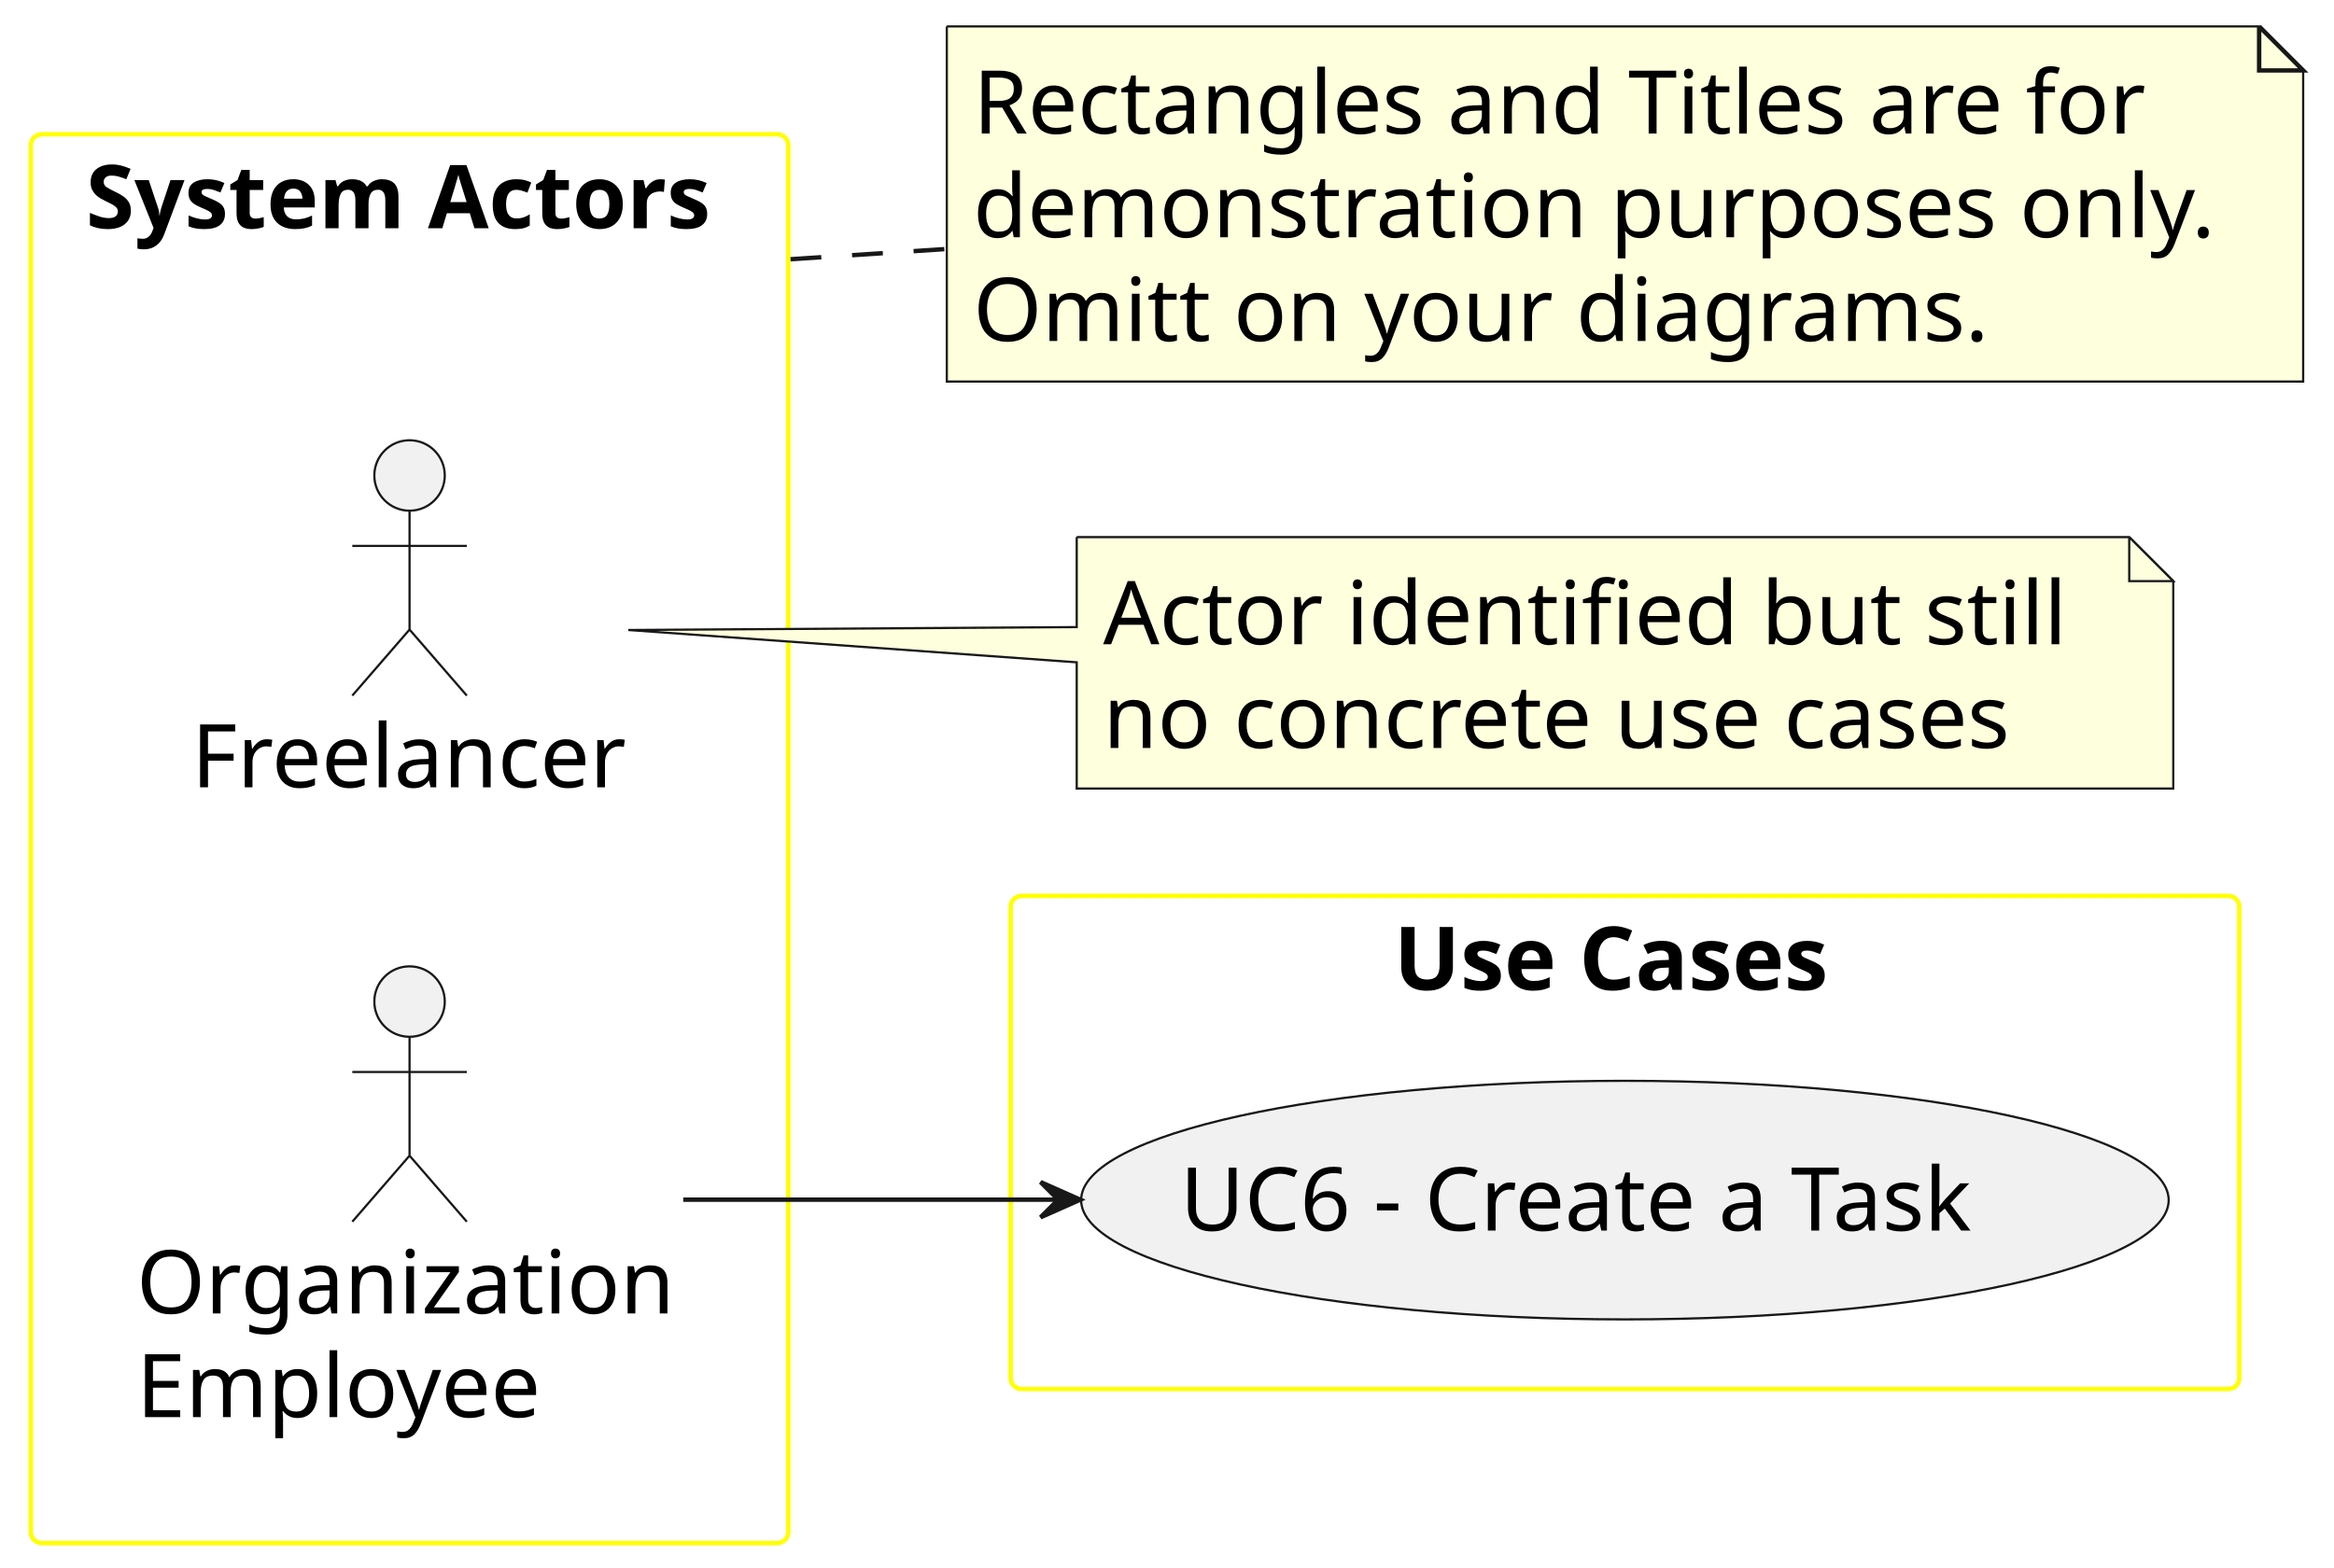
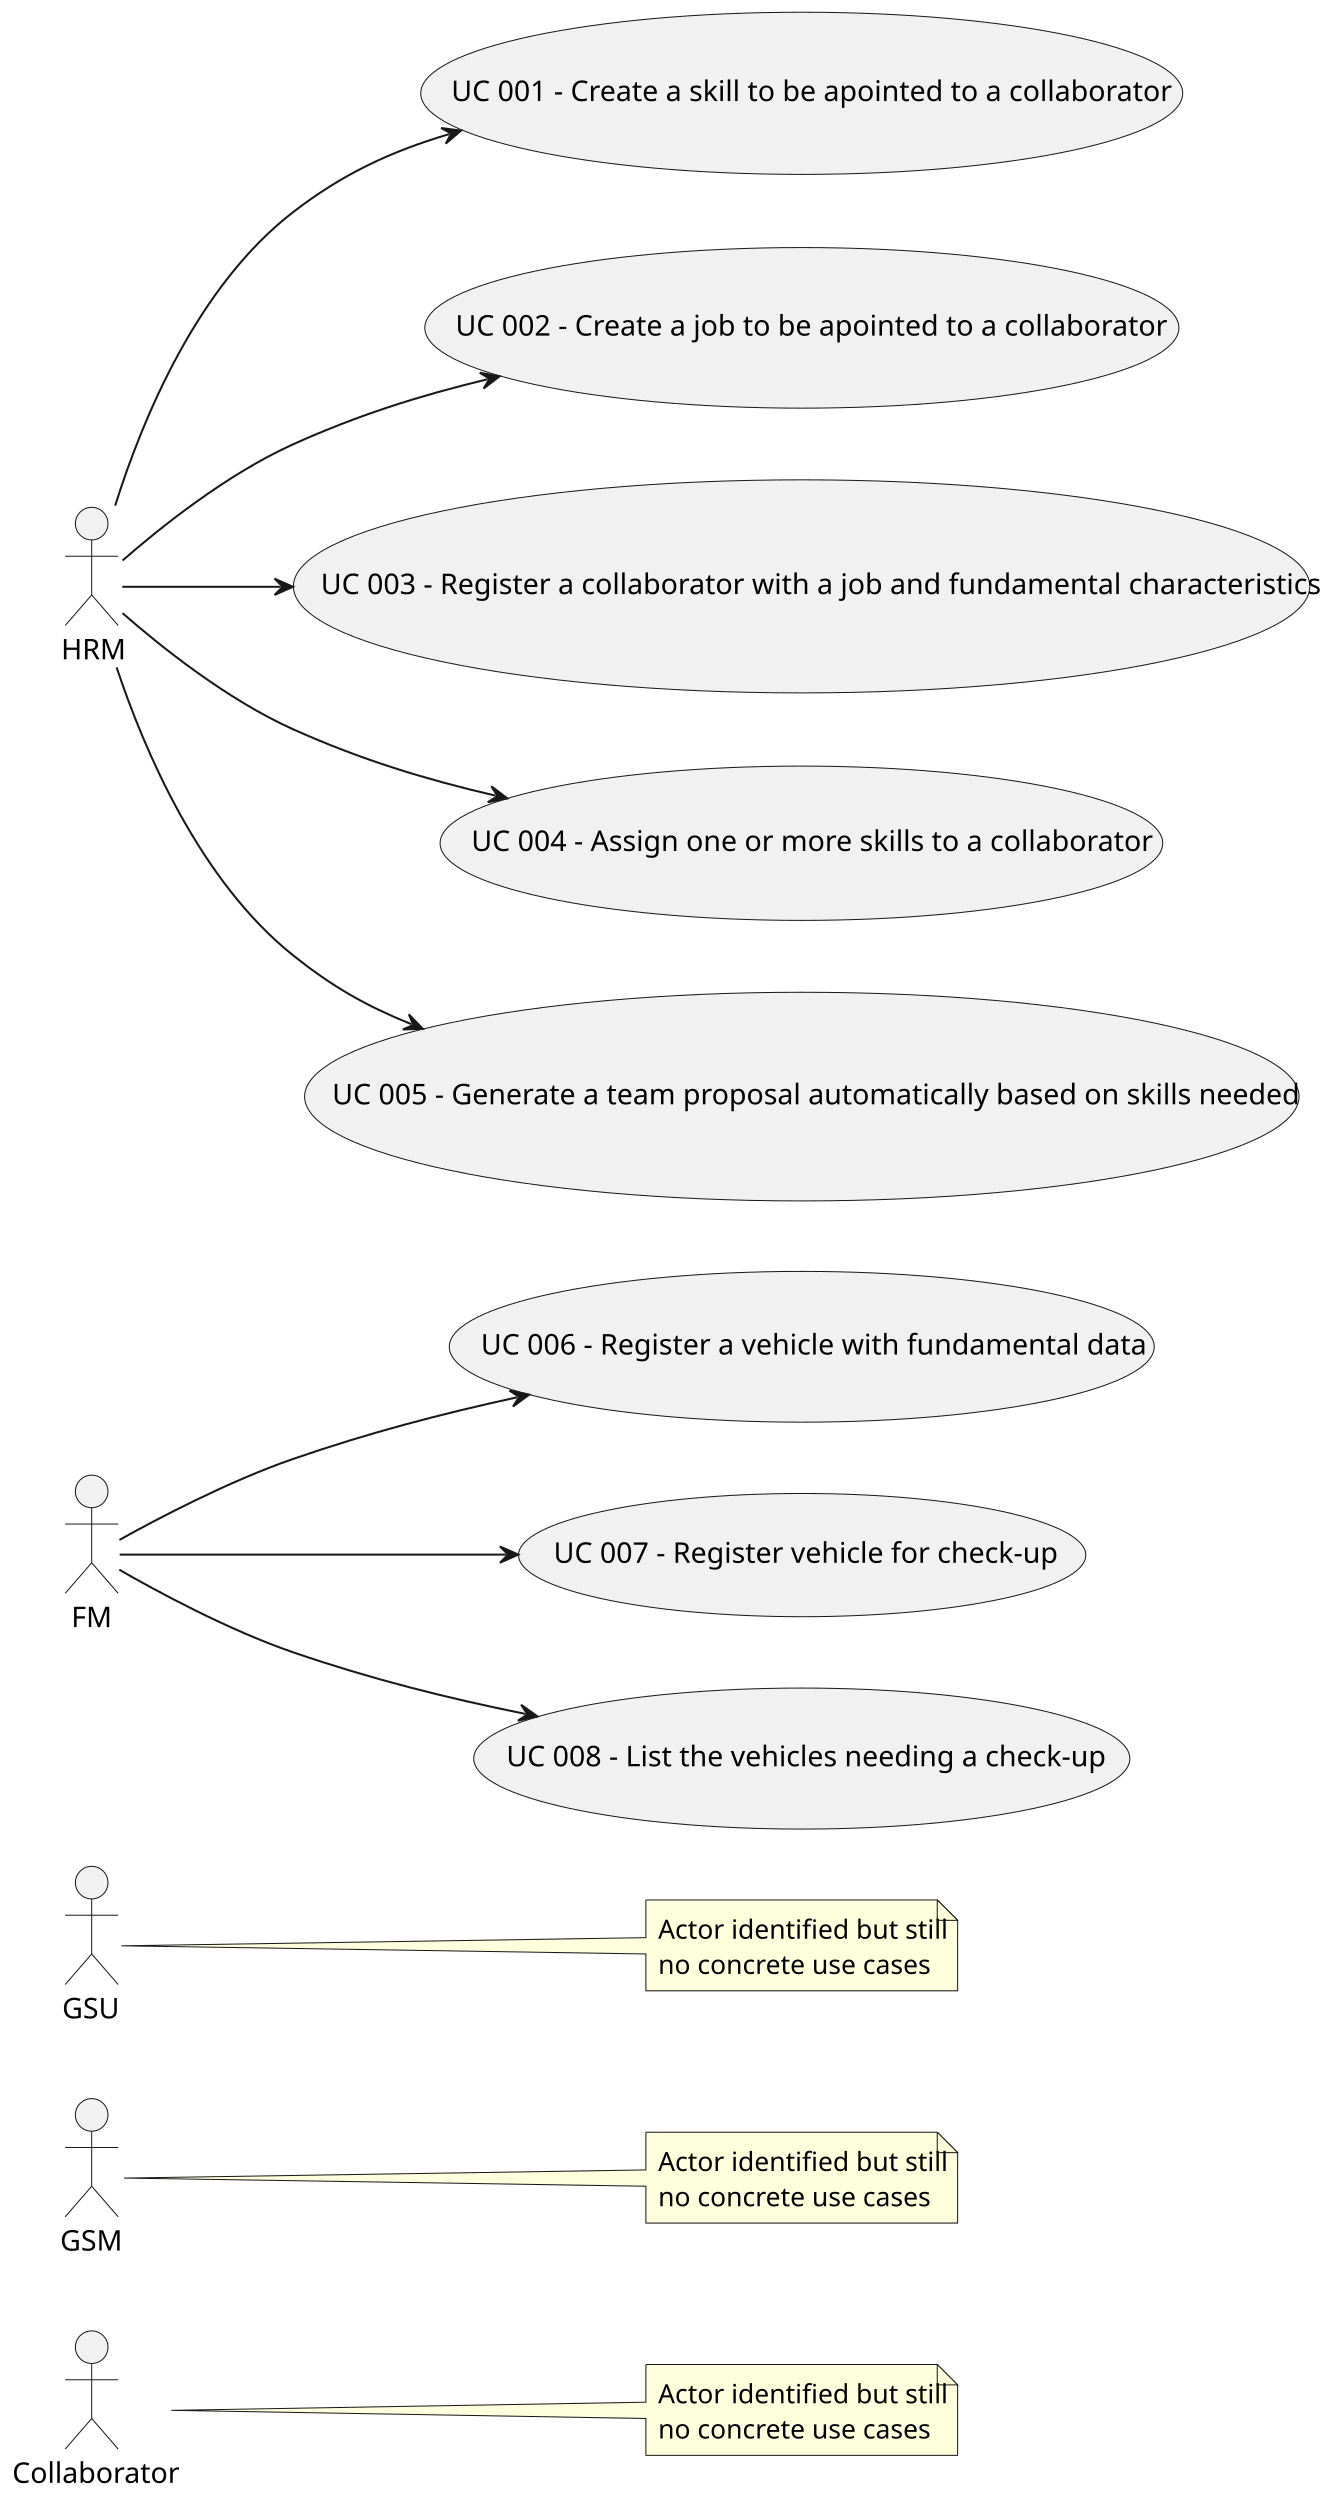
- <svg xmlns="http://www.w3.org/2000/svg" contentStyleType="text/css" height="356px" preserveAspectRatio="none" style="width:530px;height:356px;background:#FFFFFF;" version="1.1" viewBox="0 0 530 356" width="530px" zoomAndPan="magnify">
+ <svg xmlns="http://www.w3.org/2000/svg" contentStyleType="text/css" height="1227px" preserveAspectRatio="none" style="width:648px;height:1227px;background:#FFFFFF;" version="1.1" viewBox="0 0 648 1227" width="648px" zoomAndPan="magnify">
  <defs />
  <g>
-     <g id="cluster_actors">
-       <rect fill="none" height="320" rx="2.5" ry="2.5" style="stroke:#FFFF00;stroke-width:1.0;" width="172" x="7" y="30.5" />
-       <text fill="#000000" font-family="sans-serif" font-size="20" font-weight="bold" lengthAdjust="spacing" textLength="147" x="19.5" y="51.836">System Actors</text>
+     <g id="elem_Collaborator">
+       <ellipse cx="45" cy="1152" fill="#F1F1F1" rx="8" ry="8" style="stroke:#181818;stroke-width:0.5;" />
+       <path d="M45,1160 L45,1187 M32,1168 L58,1168 M45,1187 L32,1202 M45,1187 L58,1202 " fill="none" style="stroke:#181818;stroke-width:0.5;" />
+       <text fill="#000000" font-family="sans-serif" font-size="14" lengthAdjust="spacing" textLength="78" x="6" y="1218.607">Collaborator</text>
    </g>
-     <g id="cluster_usecases">
-       <rect fill="none" height="112" rx="2.5" ry="2.5" style="stroke:#FFFF00;stroke-width:1.0;" width="279" x="229.5" y="203.5" />
-       <text fill="#000000" font-family="sans-serif" font-size="20" font-weight="bold" lengthAdjust="spacing" textLength="105" x="316.5" y="224.836">Use Cases</text>
+     <g id="elem_GSM">
+       <ellipse cx="45" cy="1038" fill="#F1F1F1" rx="8" ry="8" style="stroke:#181818;stroke-width:0.5;" />
+       <path d="M45,1046 L45,1073 M32,1054 L58,1054 M45,1073 L32,1088 M45,1073 L58,1088 " fill="none" style="stroke:#181818;stroke-width:0.5;" />
+       <text fill="#000000" font-family="sans-serif" font-size="14" lengthAdjust="spacing" textLength="31" x="29.5" y="1104.607">GSM</text>
    </g>
-     <g id="elem_Freelancer">
-       <ellipse cx="93" cy="108" fill="#F1F1F1" rx="8" ry="8" style="stroke:#181818;stroke-width:0.5;" />
-       <path d="M93,116 L93,143 M80,124 L106,124 M93,143 L80,158 M93,143 L106,158 " fill="none" style="stroke:#181818;stroke-width:0.5;" />
-       <text fill="#000000" font-family="sans-serif" font-size="20" lengthAdjust="spacing" textLength="99" x="43.5" y="178.836">Freelancer</text>
+     <g id="elem_GSU">
+       <ellipse cx="45" cy="924" fill="#F1F1F1" rx="8" ry="8" style="stroke:#181818;stroke-width:0.5;" />
+       <path d="M45,932 L45,959 M32,940 L58,940 M45,959 L32,974 M45,959 L58,974 " fill="none" style="stroke:#181818;stroke-width:0.5;" />
+       <text fill="#000000" font-family="sans-serif" font-size="14" lengthAdjust="spacing" textLength="29" x="30.5" y="990.607">GSU</text>
    </g>
-     <g id="elem_Employee">
-       <ellipse cx="93" cy="227.5" fill="#F1F1F1" rx="8" ry="8" style="stroke:#181818;stroke-width:0.5;" />
-       <path d="M93,235.5 L93,262.5 M80,243.5 L106,243.5 M93,262.5 L80,277.5 M93,262.5 L106,277.5 " fill="none" style="stroke:#181818;stroke-width:0.5;" />
-       <text fill="#000000" font-family="sans-serif" font-size="20" lengthAdjust="spacing" textLength="124" x="31" y="298.336">Organization</text>
-       <text fill="#000000" font-family="sans-serif" font-size="20" lengthAdjust="spacing" textLength="93" x="31" y="321.891">Employee</text>
+     <g id="elem_GMN5">
+       <path d="M317,1046.5 L317,1065 L60.89,1069 L317,1073 L317,1091.082 A0,0 0 0 0 317,1091.082 L470,1091.082 A0,0 0 0 0 470,1091.082 L470,1056.5 L460,1046.5 L317,1046.5 A0,0 0 0 0 317,1046.5 " fill="#FEFFDD" style="stroke:#181818;stroke-width:0.5;" />
+       <path d="M460,1046.5 L460,1056.5 L470,1056.5 L460,1046.5 " fill="#FEFFDD" style="stroke:#181818;stroke-width:0.5;" />
+       <text fill="#000000" font-family="sans-serif" font-size="13" lengthAdjust="spacing" textLength="132" x="323" y="1065.528">Actor identified but still</text>
+       <text fill="#000000" font-family="sans-serif" font-size="13" lengthAdjust="spacing" textLength="132" x="323" y="1082.819">no concrete use cases</text>
+     </g>
+     <g id="elem_GMN8">
+       <path d="M317,1160.5 L317,1179 L84.07,1183 L317,1187 L317,1205.082 A0,0 0 0 0 317,1205.082 L470,1205.082 A0,0 0 0 0 470,1205.082 L470,1170.5 L460,1160.5 L317,1160.5 A0,0 0 0 0 317,1160.5 " fill="#FEFFDD" style="stroke:#181818;stroke-width:0.5;" />
+       <path d="M460,1160.5 L460,1170.5 L470,1170.5 L460,1160.5 " fill="#FEFFDD" style="stroke:#181818;stroke-width:0.5;" />
+       <text fill="#000000" font-family="sans-serif" font-size="13" lengthAdjust="spacing" textLength="132" x="323" y="1179.528">Actor identified but still</text>
+       <text fill="#000000" font-family="sans-serif" font-size="13" lengthAdjust="spacing" textLength="132" x="323" y="1196.819">no concrete use cases</text>
+     </g>
+     <g id="elem_GMN11">
+       <path d="M317,932.5 L317,951 L59.58,955 L317,959 L317,977.082 A0,0 0 0 0 317,977.082 L470,977.082 A0,0 0 0 0 470,977.082 L470,942.5 L460,932.5 L317,932.5 A0,0 0 0 0 317,932.5 " fill="#FEFFDD" style="stroke:#181818;stroke-width:0.5;" />
+       <path d="M460,932.5 L460,942.5 L470,942.5 L460,932.5 " fill="#FEFFDD" style="stroke:#181818;stroke-width:0.5;" />
+       <text fill="#000000" font-family="sans-serif" font-size="13" lengthAdjust="spacing" textLength="132" x="323" y="951.528">Actor identified but still</text>
+       <text fill="#000000" font-family="sans-serif" font-size="13" lengthAdjust="spacing" textLength="132" x="323" y="968.819">no concrete use cases</text>
    </g>
    <g id="elem_UC6">
-       <ellipse cx="368.98" cy="272.596" fill="#F1F1F1" rx="123.48" ry="27.096" style="stroke:#181818;stroke-width:0.5;" />
-       <text fill="#000000" font-family="sans-serif" font-size="20" lengthAdjust="spacing" textLength="196" x="267.98" y="279.514">UC6 - Create a Task</text>
+       <ellipse cx="393.498" cy="661" fill="#F1F1F1" rx="172.998" ry="37" style="stroke:#181818;stroke-width:0.5;" />
+       <text fill="#000000" font-family="sans-serif" font-size="14" lengthAdjust="spacing" textLength="315" x="235.998" y="664.797">UC 006 - Register a vehicle with fundamental data</text>
    </g>
-     <g id="elem_GMN5">
-       <path d="M244.5,122 L244.5,142.44 L142.67,143.1 L244.5,150.44 L244.5,179.109 A0,0 0 0 0 244.5,179.109 L493.5,179.109 A0,0 0 0 0 493.5,179.109 L493.5,132 L483.5,122 L244.5,122 A0,0 0 0 0 244.5,122 " fill="#FEFFDD" style="stroke:#181818;stroke-width:0.5;" />
-       <path d="M483.5,122 L483.5,132 L493.5,132 L483.5,122 " fill="#FEFFDD" style="stroke:#181818;stroke-width:0.5;" />
-       <text fill="#000000" font-family="sans-serif" font-size="20" lengthAdjust="spacing" textLength="228" x="250.5" y="146.336">Actor identified but still</text>
-       <text fill="#000000" font-family="sans-serif" font-size="20" lengthAdjust="spacing" textLength="208" x="250.5" y="169.891">no concrete use cases</text>
+     <g id="elem_FM">
+       <ellipse cx="45" cy="732" fill="#F1F1F1" rx="8" ry="8" style="stroke:#181818;stroke-width:0.5;" />
+       <path d="M45,740 L45,767 M32,748 L58,748 M45,767 L32,782 M45,767 L58,782 " fill="none" style="stroke:#181818;stroke-width:0.5;" />
+       <text fill="#000000" font-family="sans-serif" font-size="14" lengthAdjust="spacing" textLength="20" x="35" y="798.607">FM</text>
    </g>
-     <g id="elem_GMN11">
-       <path d="M215,6 L215,86.664 L523,86.664 L523,16 L513,6 L215,6 " fill="#FEFFDD" style="stroke:#181818;stroke-width:0.5;" />
-       <path d="M513,6 L513,16 L523,16 L513,6 " fill="#FEFFDD" style="stroke:#181818;stroke-width:1.0;" />
-       <text fill="#000000" font-family="sans-serif" font-size="20" lengthAdjust="spacing" textLength="273" x="221" y="30.336">Rectangles and Titles are for</text>
-       <text fill="#000000" font-family="sans-serif" font-size="20" lengthAdjust="spacing" textLength="287" x="221" y="53.891">demonstration purposes only.</text>
-       <text fill="#000000" font-family="sans-serif" font-size="20" lengthAdjust="spacing" textLength="235" x="221" y="77.445">Omitt on your diagrams.</text>
+     <g id="elem_UC7">
+       <ellipse cx="393.703" cy="763.24" fill="#F1F1F1" rx="139.203" ry="30.241" style="stroke:#181818;stroke-width:0.5;" />
+       <text fill="#000000" font-family="sans-serif" font-size="14" lengthAdjust="spacing" textLength="244" x="271.703" y="767.037">UC 007 - Register vehicle for check-up</text>
    </g>
-     <g id="link_Employee_UC6">
-       <path d="M155.15,272.5 C180.35,272.5 210.54,272.5 240.17,272.5 " fill="none" id="Employee-to-UC6" style="stroke:#181818;stroke-width:1.0;" />
-       <polygon fill="#181818" points="245.3,272.5,236.3,268.5,240.3,272.5,236.3,276.5,245.3,272.5" style="stroke:#181818;stroke-width:1.0;" />
+     <g id="elem_UC8">
+       <ellipse cx="393.513" cy="863.103" fill="#F1F1F1" rx="161.013" ry="34.603" style="stroke:#181818;stroke-width:0.5;" />
+       <text fill="#000000" font-family="sans-serif" font-size="14" lengthAdjust="spacing" textLength="290" x="248.513" y="866.899">UC 008 - List the vehicles needing a check-up</text>
    </g>
-     <g id="link_actors_GMN11">
-       <path d="M179.514,58.884 C179.966,58.854 180.42,58.824 180.874,58.795 C184.508,58.556 188.197,58.313 191.928,58.068 C199.389,57.578 207.02,57.076 214.72,56.57 " fill="none" id="actors-GMN11" style="stroke:#181818;stroke-width:1.0;stroke-dasharray:7.0,7.0;" />
+     <g id="elem_UC1">
+       <ellipse cx="393.487" cy="45.797" fill="#F1F1F1" rx="186.987" ry="39.797" style="stroke:#181818;stroke-width:0.5;" />
+       <text fill="#000000" font-family="sans-serif" font-size="14" lengthAdjust="spacing" textLength="344" x="221.487" y="49.594">UC 001 - Create a skill to be apointed to a collaborator</text>
+     </g>
+     <g id="elem_HRM">
+       <ellipse cx="45" cy="257" fill="#F1F1F1" rx="8" ry="8" style="stroke:#181818;stroke-width:0.5;" />
+       <path d="M45,265 L45,292 M32,273 L58,273 M45,292 L32,307 M45,292 L58,307 " fill="none" style="stroke:#181818;stroke-width:0.5;" />
+       <text fill="#000000" font-family="sans-serif" font-size="14" lengthAdjust="spacing" textLength="30" x="30" y="323.607">HRM</text>
+     </g>
+     <g id="elem_UC2">
+       <ellipse cx="393.553" cy="160.911" fill="#F1F1F1" rx="185.053" ry="39.41" style="stroke:#181818;stroke-width:0.5;" />
+       <text fill="#000000" font-family="sans-serif" font-size="14" lengthAdjust="spacing" textLength="340" x="223.553" y="164.707">UC 002 - Create a job to be apointed to a collaborator</text>
+     </g>
+     <g id="elem_UC3">
+       <ellipse cx="393.437" cy="287.787" fill="#F1F1F1" rx="249.437" ry="52.287" style="stroke:#181818;stroke-width:0.5;" />
+       <text fill="#000000" font-family="sans-serif" font-size="14" lengthAdjust="spacing" textLength="472" x="157.437" y="291.584">UC 003 - Register a collaborator with a job and fundamental characteristics</text>
+     </g>
+     <g id="elem_UC4">
+       <ellipse cx="393.331" cy="413.866" fill="#F1F1F1" rx="177.331" ry="37.866" style="stroke:#181818;stroke-width:0.5;" />
+       <text fill="#000000" font-family="sans-serif" font-size="14" lengthAdjust="spacing" textLength="324" x="231.331" y="417.663">UC 004 - Assign one or more skills to a collaborator</text>
+     </g>
+     <g id="elem_UC5">
+       <ellipse cx="393.538" cy="538.208" fill="#F1F1F1" rx="244.038" ry="51.208" style="stroke:#181818;stroke-width:0.5;" />
+       <text fill="#000000" font-family="sans-serif" font-size="14" lengthAdjust="spacing" textLength="461" x="163.038" y="542.005">UC 005 - Generate a team proposal automatically based on skills needed</text>
+     </g>
+     <g id="link_FM_UC6">
+       <path d="M58.6,755.79 C76.88,745.61 112.07,727.02 144,716 C180.86,703.27 215.978,694.062 253.849,685.782 " fill="none" id="FM-to-UC6" style="stroke:#181818;stroke-width:1.0;" />
+       <polygon fill="#181818" points="259.71,684.5,250.063,682.515,254.825,685.568,251.772,690.33,259.71,684.5" style="stroke:#181818;stroke-width:1.0;" />
+     </g>
+     <g id="link_FM_UC7">
+       <path d="M58.74,763 C90.73,763 171.38,763 248.37,763 " fill="none" id="FM-to-UC7" style="stroke:#181818;stroke-width:1.0;" />
+       <polygon fill="#181818" points="254.37,763,245.37,759,249.37,763,245.37,767,254.37,763" style="stroke:#181818;stroke-width:1.0;" />
+     </g>
+     <g id="link_FM_UC8">
+       <path d="M58.56,770.43 C76.79,780.91 111.93,799.98 144,811 C182.14,824.1 218.89,833.285 257.91,841.215 " fill="none" id="FM-to-UC8" style="stroke:#181818;stroke-width:1.0;" />
+       <polygon fill="#181818" points="263.79,842.41,255.767,836.698,258.89,841.414,254.174,844.537,263.79,842.41" style="stroke:#181818;stroke-width:1.0;" />
+     </g>
+     <g id="link_HRM_UC1">
+       <path d="M56.52,248.19 C69.79,205.91 96.8,140.28 144,104 C167.97,85.57 191.069,74.56 220.499,65.81 " fill="none" id="HRM-to-UC1" style="stroke:#181818;stroke-width:1.0;" />
+       <polygon fill="#181818" points="226.25,64.1,216.483,62.831,221.457,65.525,218.763,70.499,226.25,64.1" style="stroke:#181818;stroke-width:1.0;" />
+     </g>
+     <g id="link_HRM_UC2">
+       <path d="M60.14,275.1 C78.24,259.28 111.21,232.76 144,218 C175.58,203.79 205.248,194.348 239.308,186.128 " fill="none" id="HRM-to-UC2" style="stroke:#181818;stroke-width:1.0;" />
+       <polygon fill="#181818" points="245.14,184.72,235.453,182.943,240.28,185.893,237.33,190.72,245.14,184.72" style="stroke:#181818;stroke-width:1.0;" />
+     </g>
+     <g id="link_HRM_UC3">
+       <path d="M60.01,288 C76.91,288 101.61,288 137.75,288 " fill="none" id="HRM-to-UC3" style="stroke:#181818;stroke-width:1.0;" />
+       <polygon fill="#181818" points="143.75,288,134.75,284,138.75,288,134.75,292,143.75,288" style="stroke:#181818;stroke-width:1.0;" />
+     </g>
+     <g id="link_HRM_UC4">
+       <path d="M60.13,300.92 C78.22,316.76 111.18,343.3 144,358 C176.8,372.68 207.965,382.333 243.205,390.513 " fill="none" id="HRM-to-UC4" style="stroke:#181818;stroke-width:1.0;" />
+       <polygon fill="#181818" points="249.05,391.87,241.188,385.939,244.179,390.739,239.379,393.731,249.05,391.87" style="stroke:#181818;stroke-width:1.0;" />
+     </g>
+     <g id="link_HRM_UC5">
+       <path d="M57.24,327.56 C71,368.86 98.3,432.6 144,469 C162.82,484 179.135,493.498 201.945,502.688 " fill="none" id="HRM-to-UC5" style="stroke:#181818;stroke-width:1.0;" />
+       <polygon fill="#181818" points="207.51,504.93,200.657,497.856,202.872,503.062,197.667,505.277,207.51,504.93" style="stroke:#181818;stroke-width:1.0;" />
    </g>
  </g>
</svg>
